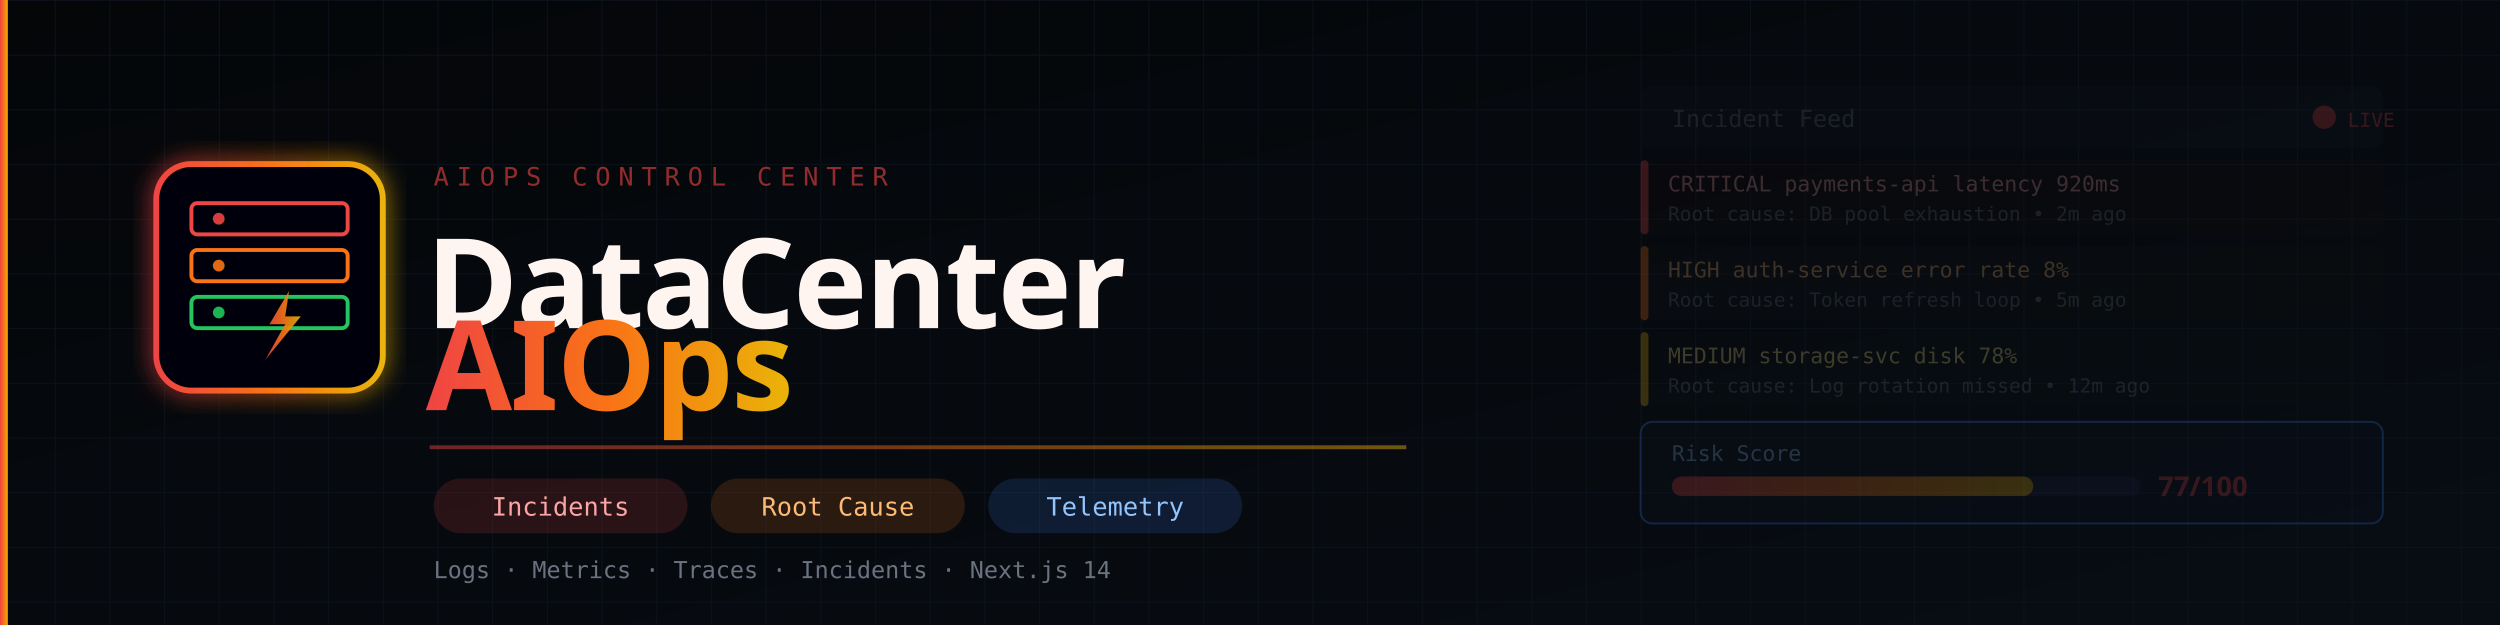
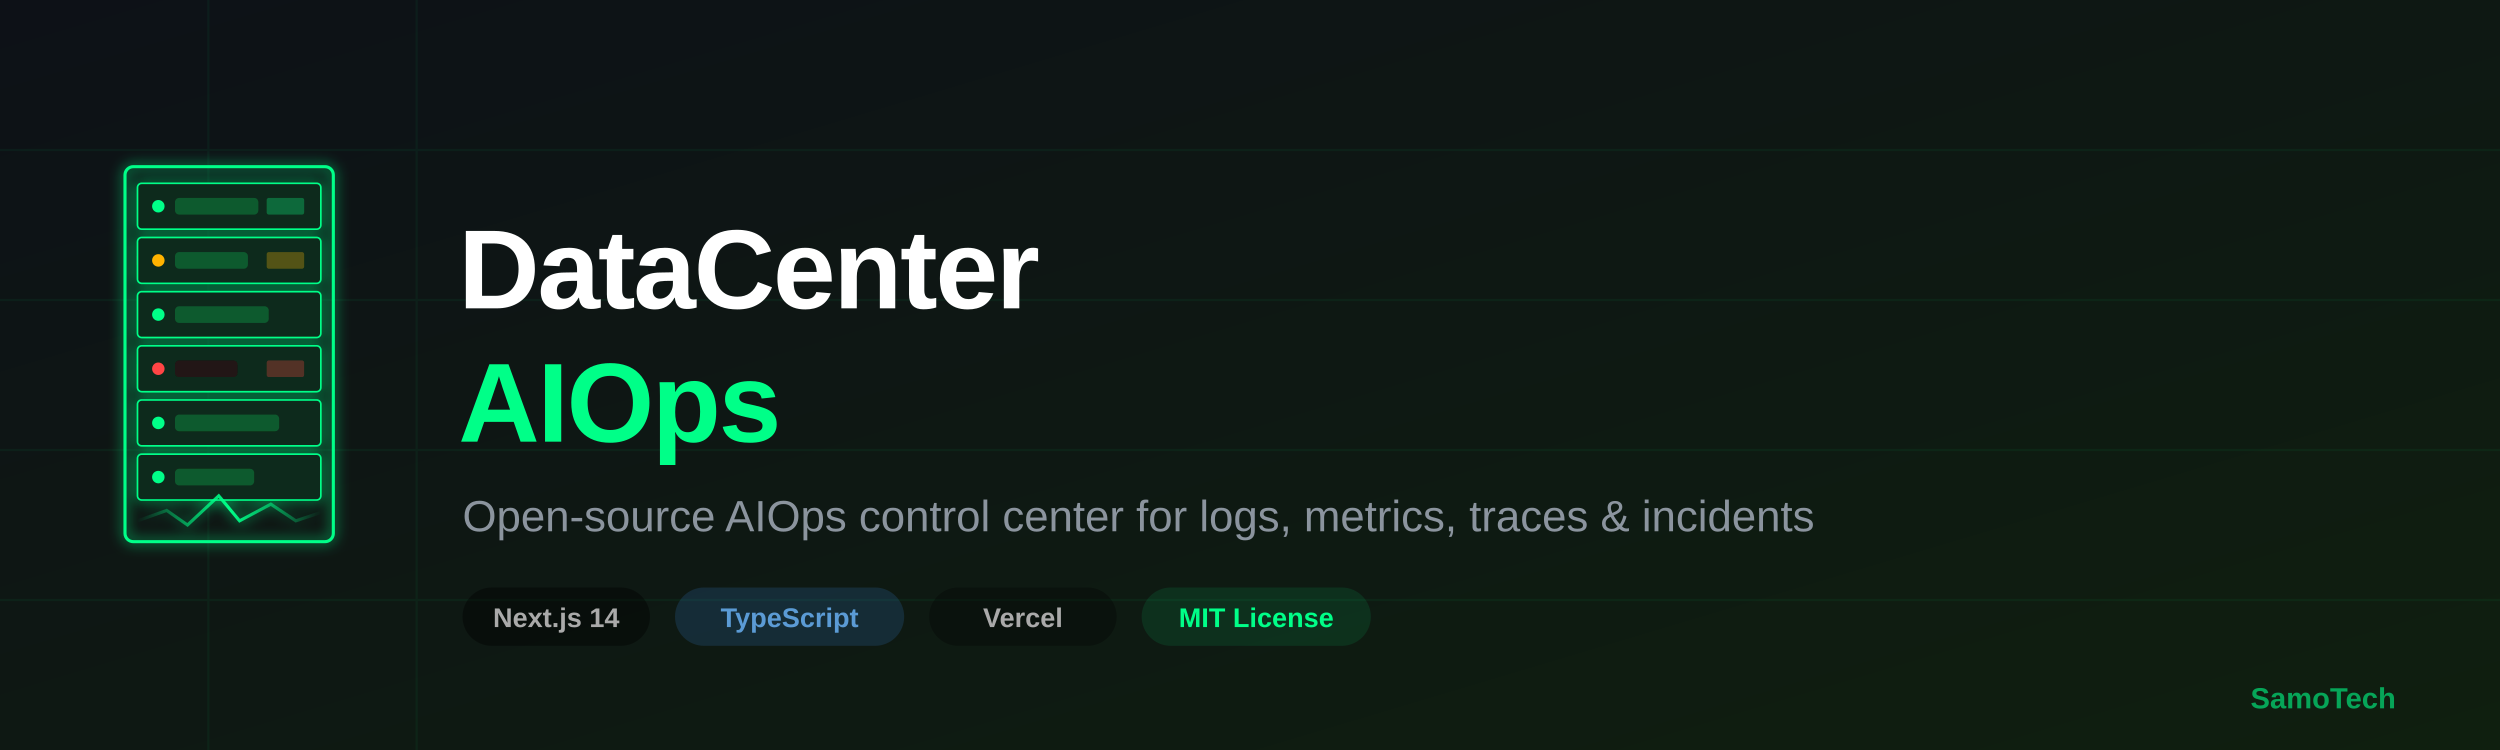
- <svg xmlns="http://www.w3.org/2000/svg" width="1280" height="320" viewBox="0 0 1280 320">
+ <svg xmlns="http://www.w3.org/2000/svg" viewBox="0 0 1200 360" width="1200" height="360">
  <defs>
-     <linearGradient id="bg" x1="0%" y1="0%" x2="100%" y2="100%">
-       <stop offset="0%" stop-color="#040608" />
-       <stop offset="100%" stop-color="#080d14" />
+     <linearGradient id="bg4" x1="0%" y1="0%" x2="100%" y2="100%">
+       <stop offset="0%" style="stop-color:#0d1117" />
+       <stop offset="100%" style="stop-color:#0f1f0f" />
    </linearGradient>
-     <linearGradient id="acc" x1="0%" y1="0%" x2="100%" y2="0%">
-       <stop offset="0%" stop-color="#ef4444" />
-       <stop offset="50%" stop-color="#f97316" />
-       <stop offset="100%" stop-color="#eab308" />
+     <linearGradient id="pulse4" x1="0%" y1="0%" x2="100%" y2="0%">
+       <stop offset="0%" style="stop-color:#00ff88;stop-opacity:0" />
+       <stop offset="50%" style="stop-color:#00ff88;stop-opacity:1" />
+       <stop offset="100%" style="stop-color:#00ff88;stop-opacity:0" />
    </linearGradient>
-     <linearGradient id="acc2" x1="0%" y1="0%" x2="100%" y2="0%">
-       <stop offset="0%" stop-color="#3b82f6" />
-       <stop offset="100%" stop-color="#06b6d4" />
-     </linearGradient>
-     <pattern id="grid" width="28" height="28" patternUnits="userSpaceOnUse">
-       <path d="M28 0L0 0 0 28" fill="none" stroke="#0c111a" stroke-width="1" />
-     </pattern>
-     <filter id="glow">
-       <feGaussianBlur stdDeviation="6" result="b" />
+     <filter id="glow4">
+       <feGaussianBlur stdDeviation="3" result="blur" />
      <feMerge>
-         <feMergeNode in="b" />
+         <feMergeNode in="blur" />
        <feMergeNode in="SourceGraphic" />
      </feMerge>
    </filter>
  </defs>
-   <rect width="1280" height="320" fill="url(#bg)" />
-   <rect width="1280" height="320" fill="url(#grid)" />
-   <rect x="0" y="0" width="4" height="320" fill="url(#acc)" />
-   <g opacity="0.22" transform="translate(840,44)">
-     <rect x="0" y="0" width="380" height="32" rx="6" fill="#0d1322" />
-     <text x="16" y="21" font-family="monospace" font-size="12" fill="#6b7280">Incident Feed</text>
-     <circle cx="350" cy="16" r="6" fill="#ef4444" opacity="0.9" />
-     <text x="362" y="21" font-family="monospace" font-size="10" fill="#ef4444">LIVE</text>
-     <rect x="0" y="38" width="380" height="38" rx="4" fill="#110a0a" />
-     <rect x="0" y="38" width="4" height="38" rx="2" fill="#ef4444" />
-     <text x="14" y="54" font-family="monospace" font-size="11" fill="#fca5a5">CRITICAL  payments-api  latency 920ms</text>
-     <text x="14" y="69" font-family="monospace" font-size="10" fill="#6b7280">Root cause: DB pool exhaustion • 2m ago</text>
-     <rect x="0" y="82" width="380" height="38" rx="4" fill="#0f0f0c" />
-     <rect x="0" y="82" width="4" height="38" rx="2" fill="#f97316" />
-     <text x="14" y="98" font-family="monospace" font-size="11" fill="#fdba74">HIGH      auth-service   error rate 8%</text>
-     <text x="14" y="113" font-family="monospace" font-size="10" fill="#6b7280">Root cause: Token refresh loop • 5m ago</text>
-     <rect x="0" y="126" width="380" height="38" rx="4" fill="#090d14" />
-     <rect x="0" y="126" width="4" height="38" rx="2" fill="#eab308" />
-     <text x="14" y="142" font-family="monospace" font-size="11" fill="#fde68a">MEDIUM    storage-svc    disk 78%</text>
-     <text x="14" y="157" font-family="monospace" font-size="10" fill="#6b7280">Root cause: Log rotation missed • 12m ago</text>
-     <rect x="0" y="172" width="380" height="52" rx="6" fill="#0c1020" stroke="#3b82f6" stroke-width="1" />
-     <text x="16" y="192" font-family="monospace" font-size="11" fill="#93c5fd">Risk Score</text>
-     <rect x="16" y="200" width="240" height="10" rx="5" fill="#1a2040" />
-     <rect x="16" y="200" width="185" height="10" rx="5" fill="url(#acc)" />
-     <text x="265" y="210" font-family="Arial Black,sans-serif" font-size="14" font-weight="900" fill="#ef4444">77/100</text>
+   <rect width="1200" height="360" fill="url(#bg4)" />
+   <g opacity="0.05" stroke="#00ff88" stroke-width="1">
+     <line x1="0" y1="72" x2="1200" y2="72" />
+     <line x1="0" y1="144" x2="1200" y2="144" />
+     <line x1="0" y1="216" x2="1200" y2="216" />
+     <line x1="0" y1="288" x2="1200" y2="288" />
+     <line x1="100" y1="0" x2="100" y2="360" />
+     <line x1="200" y1="0" x2="200" y2="360" />
  </g>
-   <g transform="translate(80,84)" filter="url(#glow)">
-     <rect x="0" y="0" width="116" height="116" rx="18" fill="#040608" stroke="url(#acc)" stroke-width="3" />
-     <rect x="18" y="20" width="80" height="16" rx="3" fill="none" stroke="#ef4444" stroke-width="2" />
-     <circle cx="32" cy="28" r="3" fill="#ef4444" opacity="0.9" />
-     <rect x="18" y="44" width="80" height="16" rx="3" fill="none" stroke="#f97316" stroke-width="2" />
-     <circle cx="32" cy="52" r="3" fill="#f97316" opacity="0.9" />
-     <rect x="18" y="68" width="80" height="16" rx="3" fill="none" stroke="#22c55e" stroke-width="2" />
-     <circle cx="32" cy="76" r="3" fill="#22c55e" opacity="0.9" />
-     <path d="M68 65 L58 82 L66 82 L56 100 L74 78 L66 78 Z" fill="url(#acc)" opacity="0.9" />
+   <g transform="translate(60, 80)" filter="url(#glow4)">
+     <rect x="0" y="0" width="100" height="180" rx="4" fill="none" stroke="#00ff88" stroke-width="1.5" />
+     <rect x="6" y="8" width="88" height="22" rx="2" fill="#0a2a1a" stroke="#00ff88" stroke-width="0.8" />
+     <circle cx="16" cy="19" r="3" fill="#00ff88" />
+     <rect x="24" y="15" width="40" height="8" rx="2" fill="#163" opacity="0.8" />
+     <rect x="68" y="15" width="18" height="8" rx="1" fill="#00ff88" opacity="0.3" />
+     <rect x="6" y="34" width="88" height="22" rx="2" fill="#0a2a1a" stroke="#00ff88" stroke-width="0.8" />
+     <circle cx="16" cy="45" r="3" fill="#ffb300" />
+     <rect x="24" y="41" width="35" height="8" rx="2" fill="#163" opacity="0.8" />
+     <rect x="68" y="41" width="18" height="8" rx="1" fill="#ffb300" opacity="0.3" />
+     <rect x="6" y="60" width="88" height="22" rx="2" fill="#0a2a1a" stroke="#00ff88" stroke-width="0.8" />
+     <circle cx="16" cy="71" r="3" fill="#00ff88" />
+     <rect x="24" y="67" width="45" height="8" rx="2" fill="#163" opacity="0.8" />
+     <rect x="6" y="86" width="88" height="22" rx="2" fill="#0a2a1a" stroke="#00ff88" stroke-width="0.8" />
+     <circle cx="16" cy="97" r="3" fill="#ff4444" />
+     <rect x="24" y="93" width="30" height="8" rx="2" fill="#2a1010" opacity="0.8" />
+     <rect x="68" y="93" width="18" height="8" rx="1" fill="#ff4444" opacity="0.3" />
+     <rect x="6" y="112" width="88" height="22" rx="2" fill="#0a2a1a" stroke="#00ff88" stroke-width="0.8" />
+     <circle cx="16" cy="123" r="3" fill="#00ff88" />
+     <rect x="24" y="119" width="50" height="8" rx="2" fill="#163" opacity="0.8" />
+     <rect x="6" y="138" width="88" height="22" rx="2" fill="#0a2a1a" stroke="#00ff88" stroke-width="0.8" />
+     <circle cx="16" cy="149" r="3" fill="#00ff88" />
+     <rect x="24" y="145" width="38" height="8" rx="2" fill="#163" opacity="0.8" />
+     <polyline points="6,170 20,165 30,172 45,158 55,170 70,162 82,170 94,166" fill="none" stroke="url(#pulse4)" stroke-width="1.5" />
  </g>
-   <text x="222" y="95" font-family="'SF Mono',Consolas,monospace" font-size="13" fill="#ef4444" opacity="0.6" letter-spacing="4">AIOPS CONTROL CENTER</text>
-   <text x="218" y="168" font-family="Arial Black,'Arial Bold',sans-serif" font-size="64" font-weight="900" letter-spacing="-1" fill="#fff5f0">DataCenter</text>
-   <text x="218" y="210" font-family="Arial Black,'Arial Bold',sans-serif" font-size="64" font-weight="900" letter-spacing="-1" fill="url(#acc)">AIOps</text>
-   <rect x="220" y="228" width="500" height="2" fill="url(#acc)" opacity="0.45" />
-   <rect x="222" y="245" width="130" height="28" rx="14" fill="#ef4444" opacity="0.15" />
-   <text x="287" y="264" font-family="monospace" font-size="13" fill="#fca5a5" text-anchor="middle">Incidents</text>
-   <rect x="364" y="245" width="130" height="28" rx="14" fill="#f97316" opacity="0.15" />
-   <text x="429" y="264" font-family="monospace" font-size="13" fill="#fdba74" text-anchor="middle">Root Cause</text>
-   <rect x="506" y="245" width="130" height="28" rx="14" fill="#3b82f6" opacity="0.15" />
-   <text x="571" y="264" font-family="monospace" font-size="13" fill="#93c5fd" text-anchor="middle">Telemetry</text>
-   <text x="222" y="296" font-family="monospace" font-size="12" fill="#6b7280">Logs · Metrics · Traces · Incidents · Next.js 14</text>
+   <text x="220" y="148" font-family="'Segoe UI', Arial, sans-serif" font-size="54" font-weight="800" fill="#ffffff" letter-spacing="-1">DataCenter</text>
+   <text x="220" y="212" font-family="'Segoe UI', Arial, sans-serif" font-size="54" font-weight="800" fill="#00ff88" letter-spacing="-1">AIOps</text>
+   <text x="222" y="255" font-family="'Segoe UI', Arial, sans-serif" font-size="21" fill="#8b949e">Open-source AIOps control center for logs, metrics, traces &amp; incidents</text>
+   <g transform="translate(222, 282)">
+     <rect x="0" y="0" width="90" height="28" rx="14" fill="#000" opacity="0.4" />
+     <text x="45" y="19" font-family="'Segoe UI', Arial, sans-serif" font-size="13" fill="#aaa" text-anchor="middle" font-weight="600">Next.js 14</text>
+     <rect x="102" y="0" width="110" height="28" rx="14" fill="#3178c6" opacity="0.2" />
+     <text x="157" y="19" font-family="'Segoe UI', Arial, sans-serif" font-size="13" fill="#5b9bd5" text-anchor="middle" font-weight="600">TypeScript</text>
+     <rect x="224" y="0" width="90" height="28" rx="14" fill="#000" opacity="0.3" />
+     <text x="269" y="19" font-family="'Segoe UI', Arial, sans-serif" font-size="13" fill="#aaa" text-anchor="middle" font-weight="600">Vercel</text>
+     <rect x="326" y="0" width="110" height="28" rx="14" fill="#00ff88" opacity="0.1" />
+     <text x="381" y="19" font-family="'Segoe UI', Arial, sans-serif" font-size="13" fill="#00ff88" text-anchor="middle" font-weight="600">MIT License</text>
+   </g>
+   <text x="1150" y="340" font-family="'Segoe UI', Arial, sans-serif" font-size="14" fill="#00ff88" opacity="0.6" text-anchor="end" font-weight="600">SamoTech</text>
</svg>
